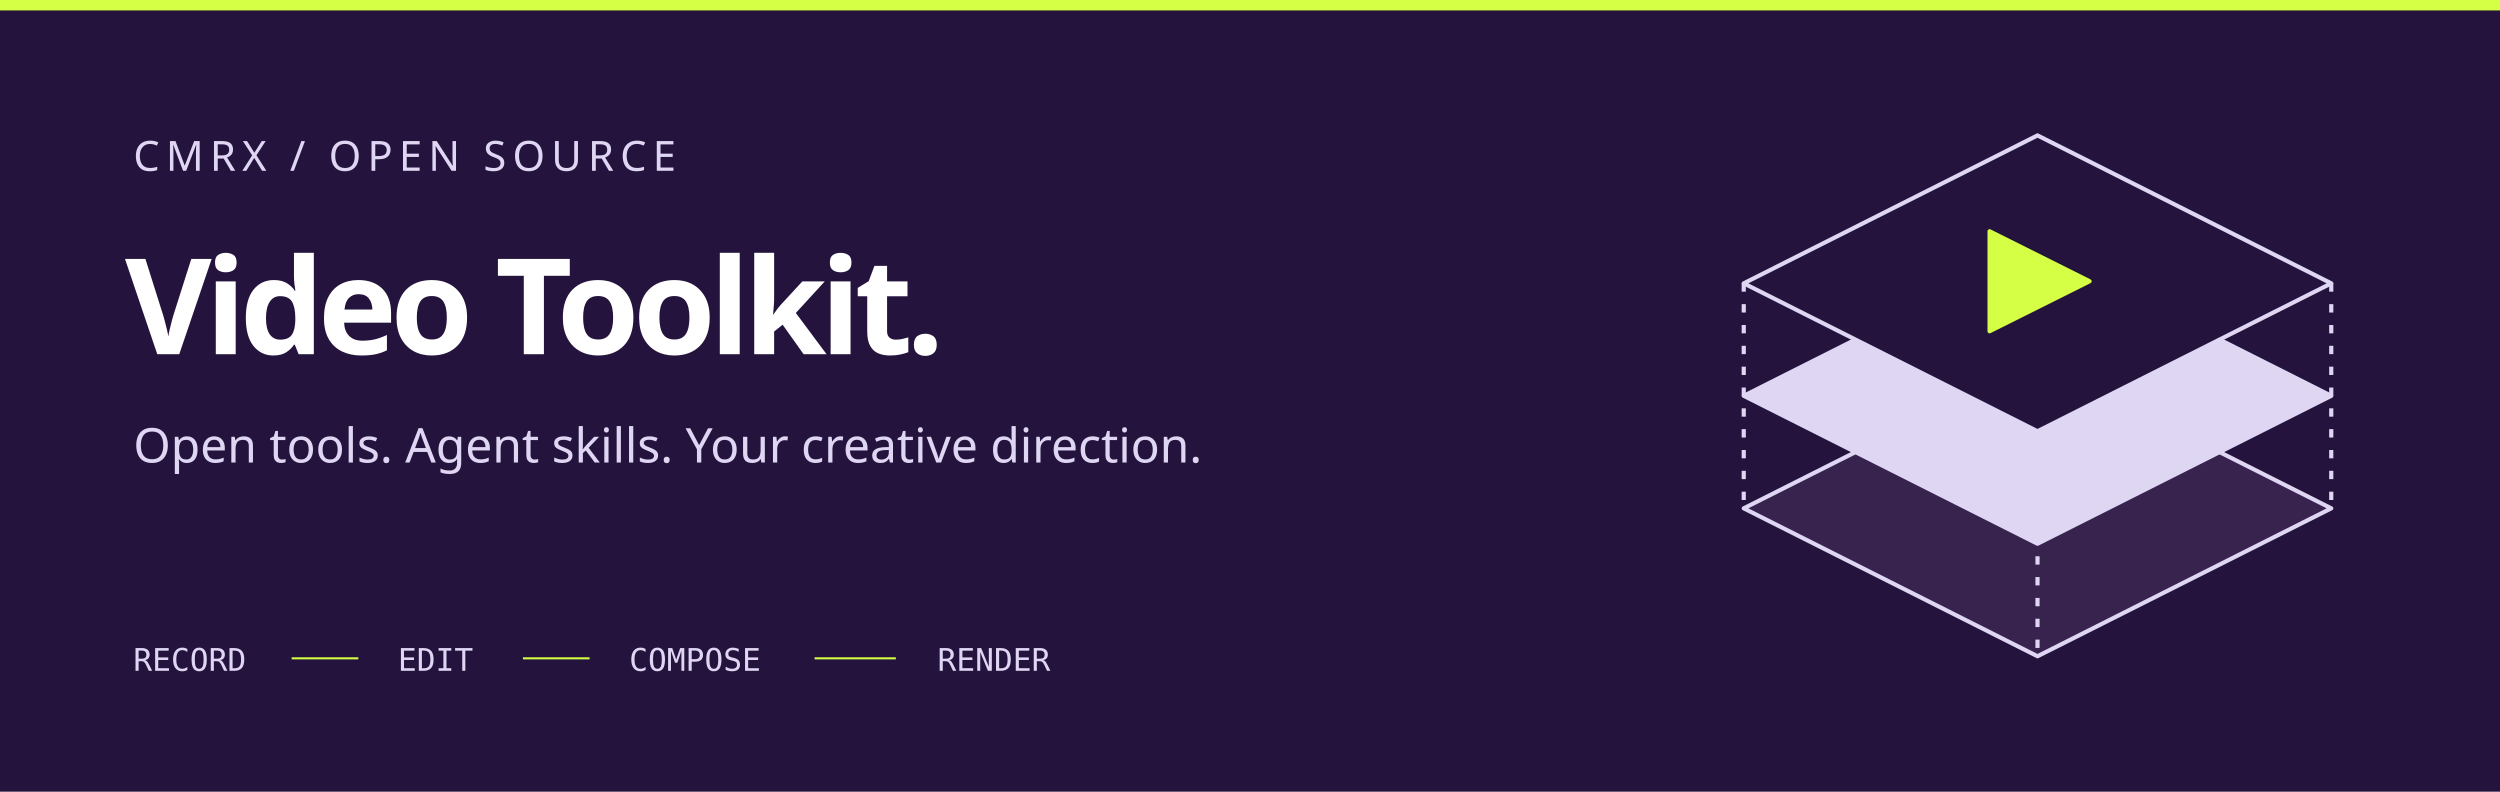
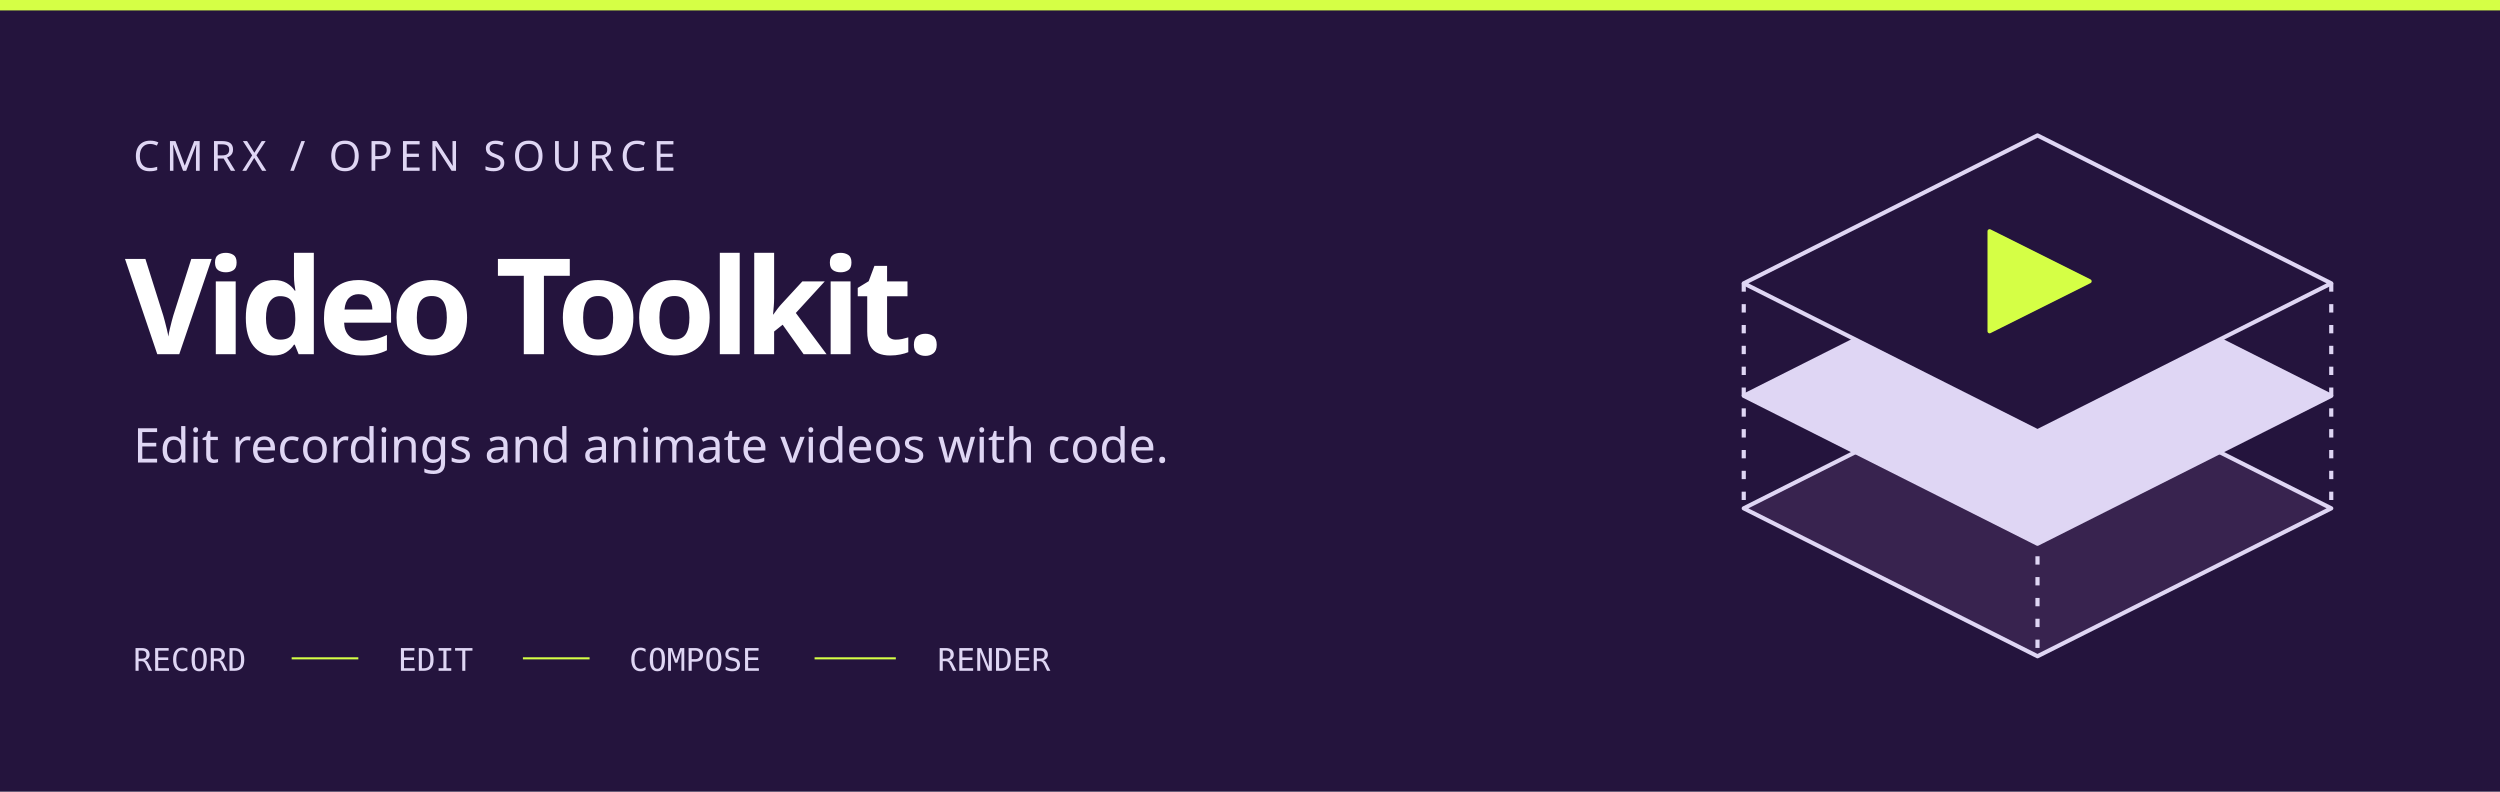
<svg xmlns="http://www.w3.org/2000/svg" width="1200" height="380" viewBox="0 0 1200 380" role="img" aria-labelledby="title desc">
  <rect width="1200" height="380" fill="#24143D" />
  <path d="M0 0H1200V5H0Z" fill="#D5FF45" />
  <g font-family="system-ui, sans-serif" fill="#FFFFFF">
    <text x="64" y="82" font-size="20" letter-spacing="3" fill="#DFD6F4">CMRX / OPEN SOURCE</text>
    <text x="60" y="170" font-size="64" font-weight="650" letter-spacing="-3">Video Toolkit.</text>
-     <text x="64" y="222" font-size="23" fill="#DFD6F4">Open tools. Agent skills. Your creative direction.</text>
+     <text x="64" y="222" font-size="23" fill="#DFD6F4">Edit recordings and animate videos with code.</text>
  </g>
  <g fill="#DFD6F4" font-family="monospace" font-size="15">
    <text x="64" y="322">RECORD</text>
    <text x="191" y="322">EDIT</text>
    <text x="302" y="322">COMPOSE</text>
    <text x="450" y="322">RENDER</text>
  </g>
  <path d="M140 316H172M251 316H283M391 316H430" stroke="#D5FF45" />
  <g stroke="#DFD6F4" stroke-width="2" stroke-linejoin="round">
    <path d="M837 244L978 173L1119 244L978 315Z" fill="#38234F" />
    <path d="M837 190L978 119L1119 190L978 261Z" fill="#DFD6F4" />
    <path d="M837 136L978 65L1119 136L978 207Z" fill="#24143D" />
    <path d="M955 111L1003 135L955 159Z" fill="#D5FF45" stroke="#D5FF45" />
    <path d="M837 136V244M1119 136V244M978 207V315" stroke-dasharray="4 6" />
  </g>
</svg>
